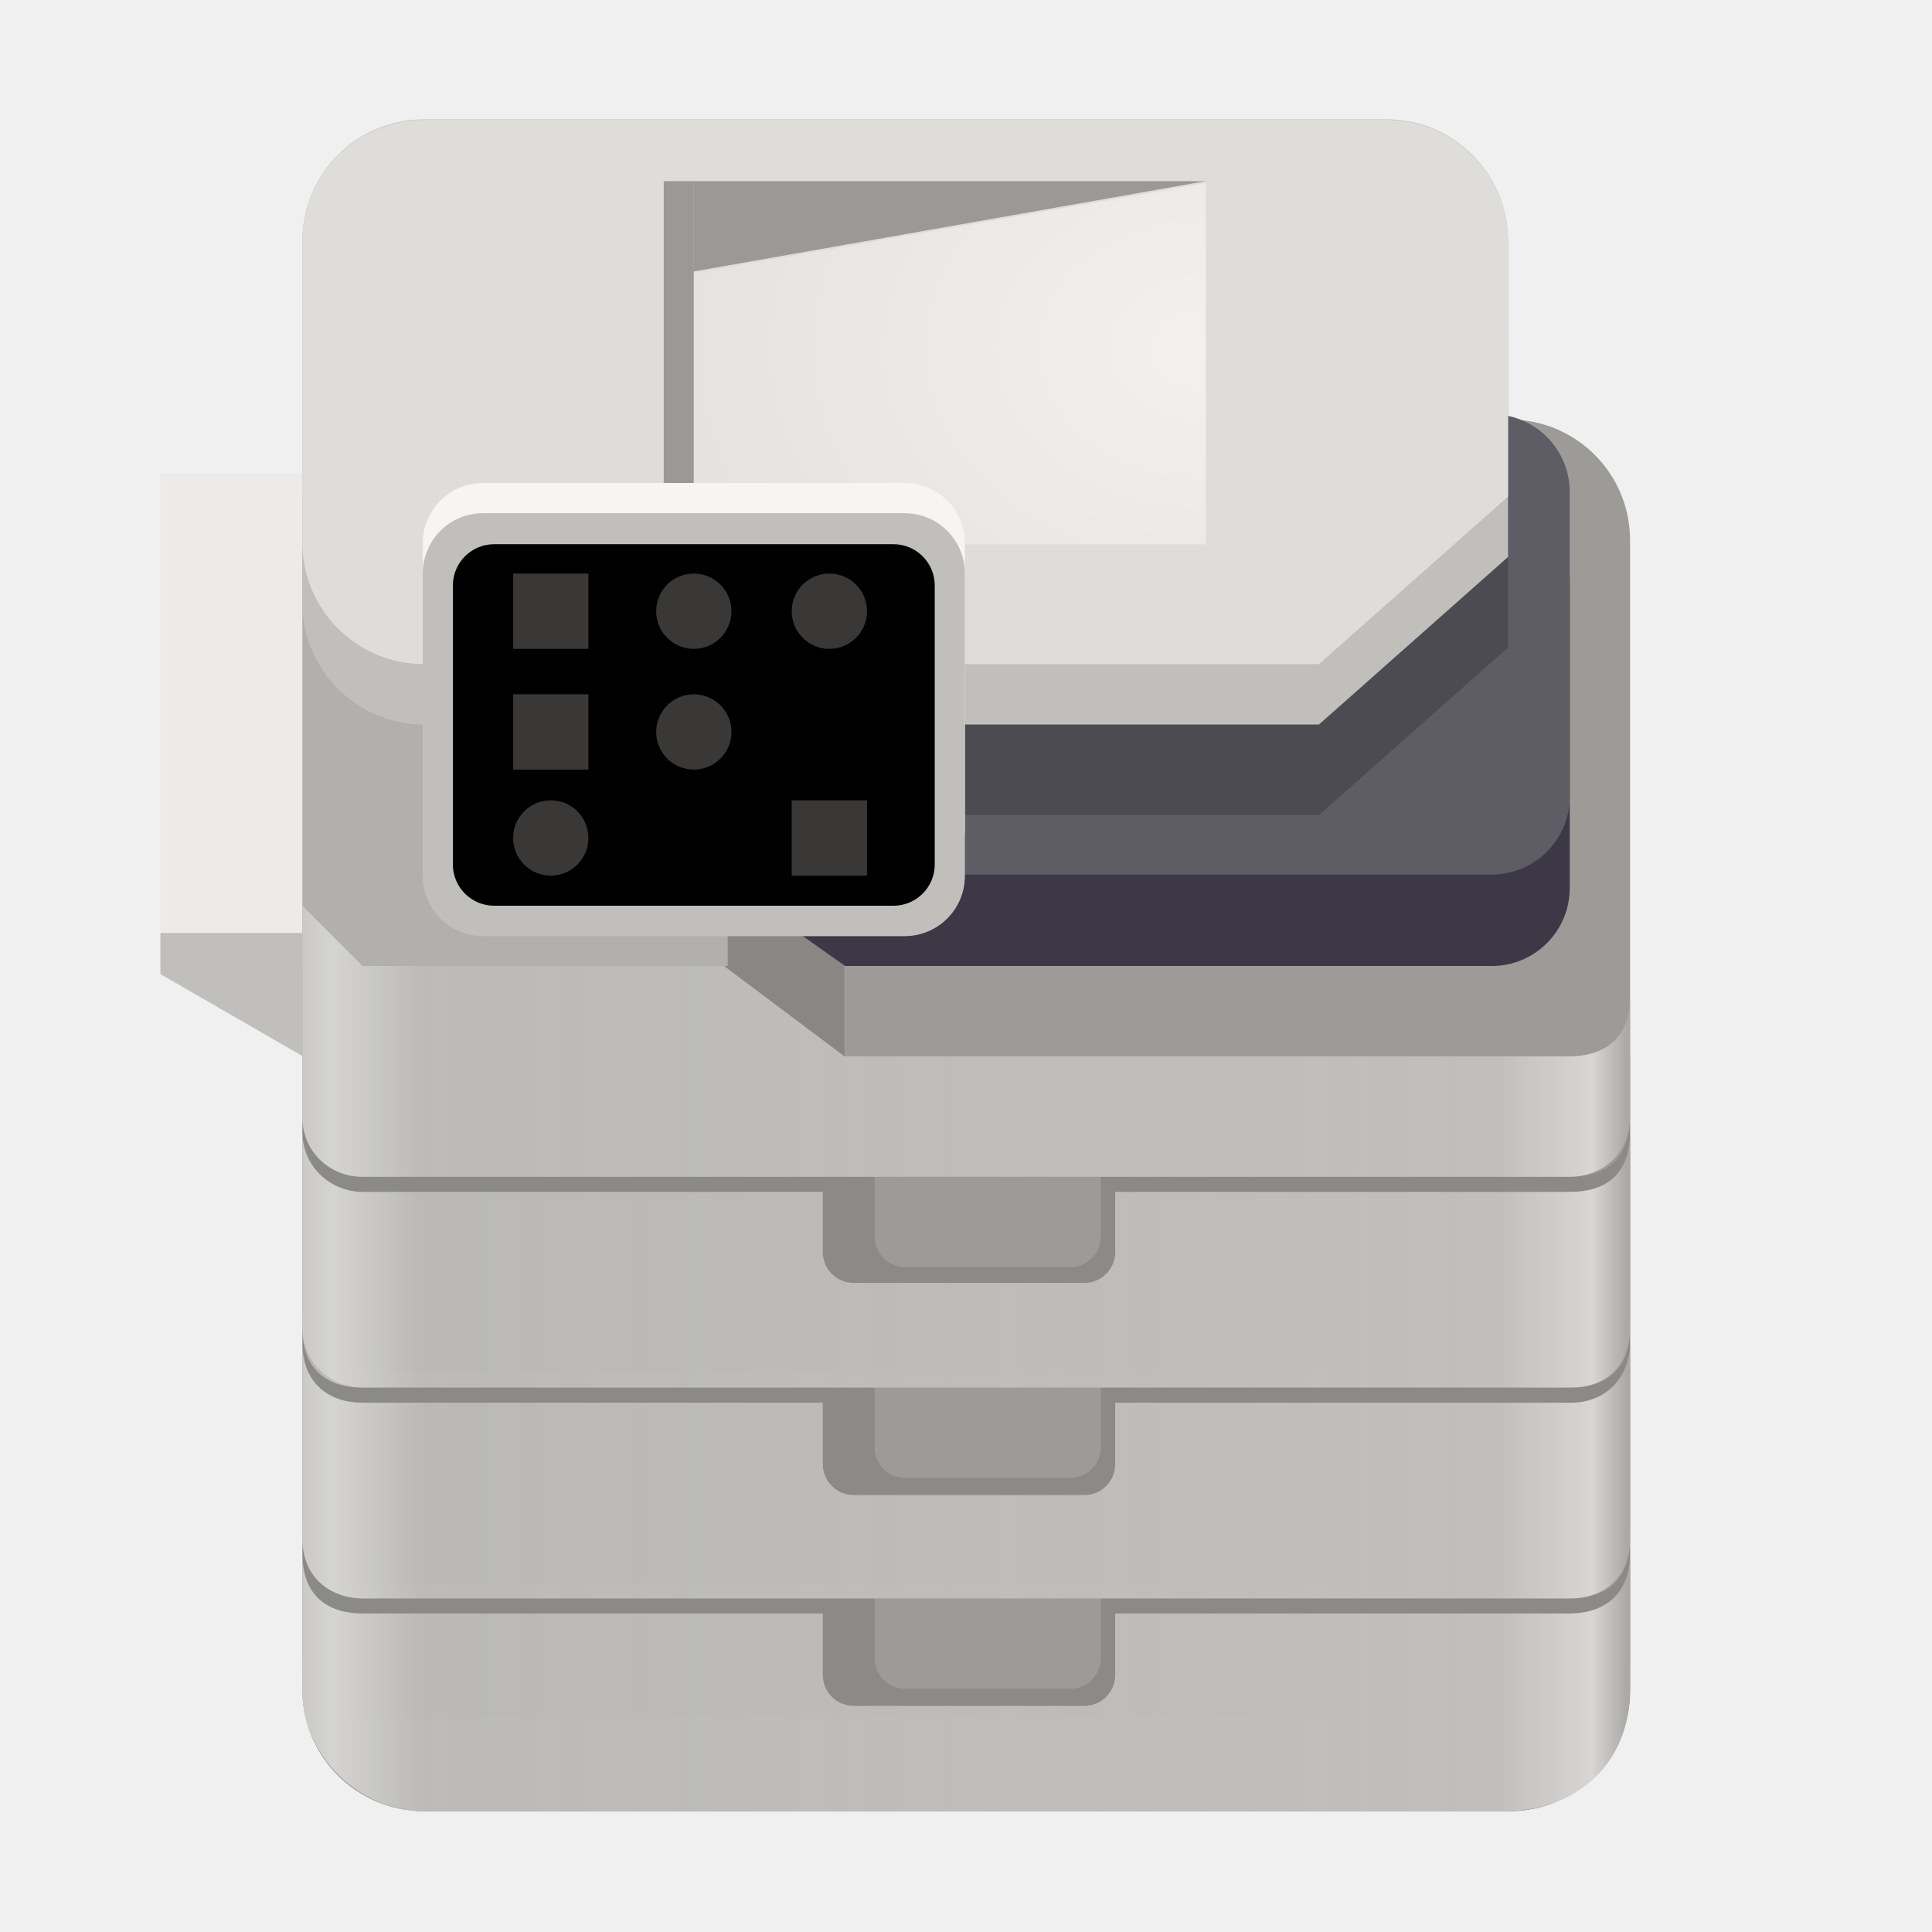
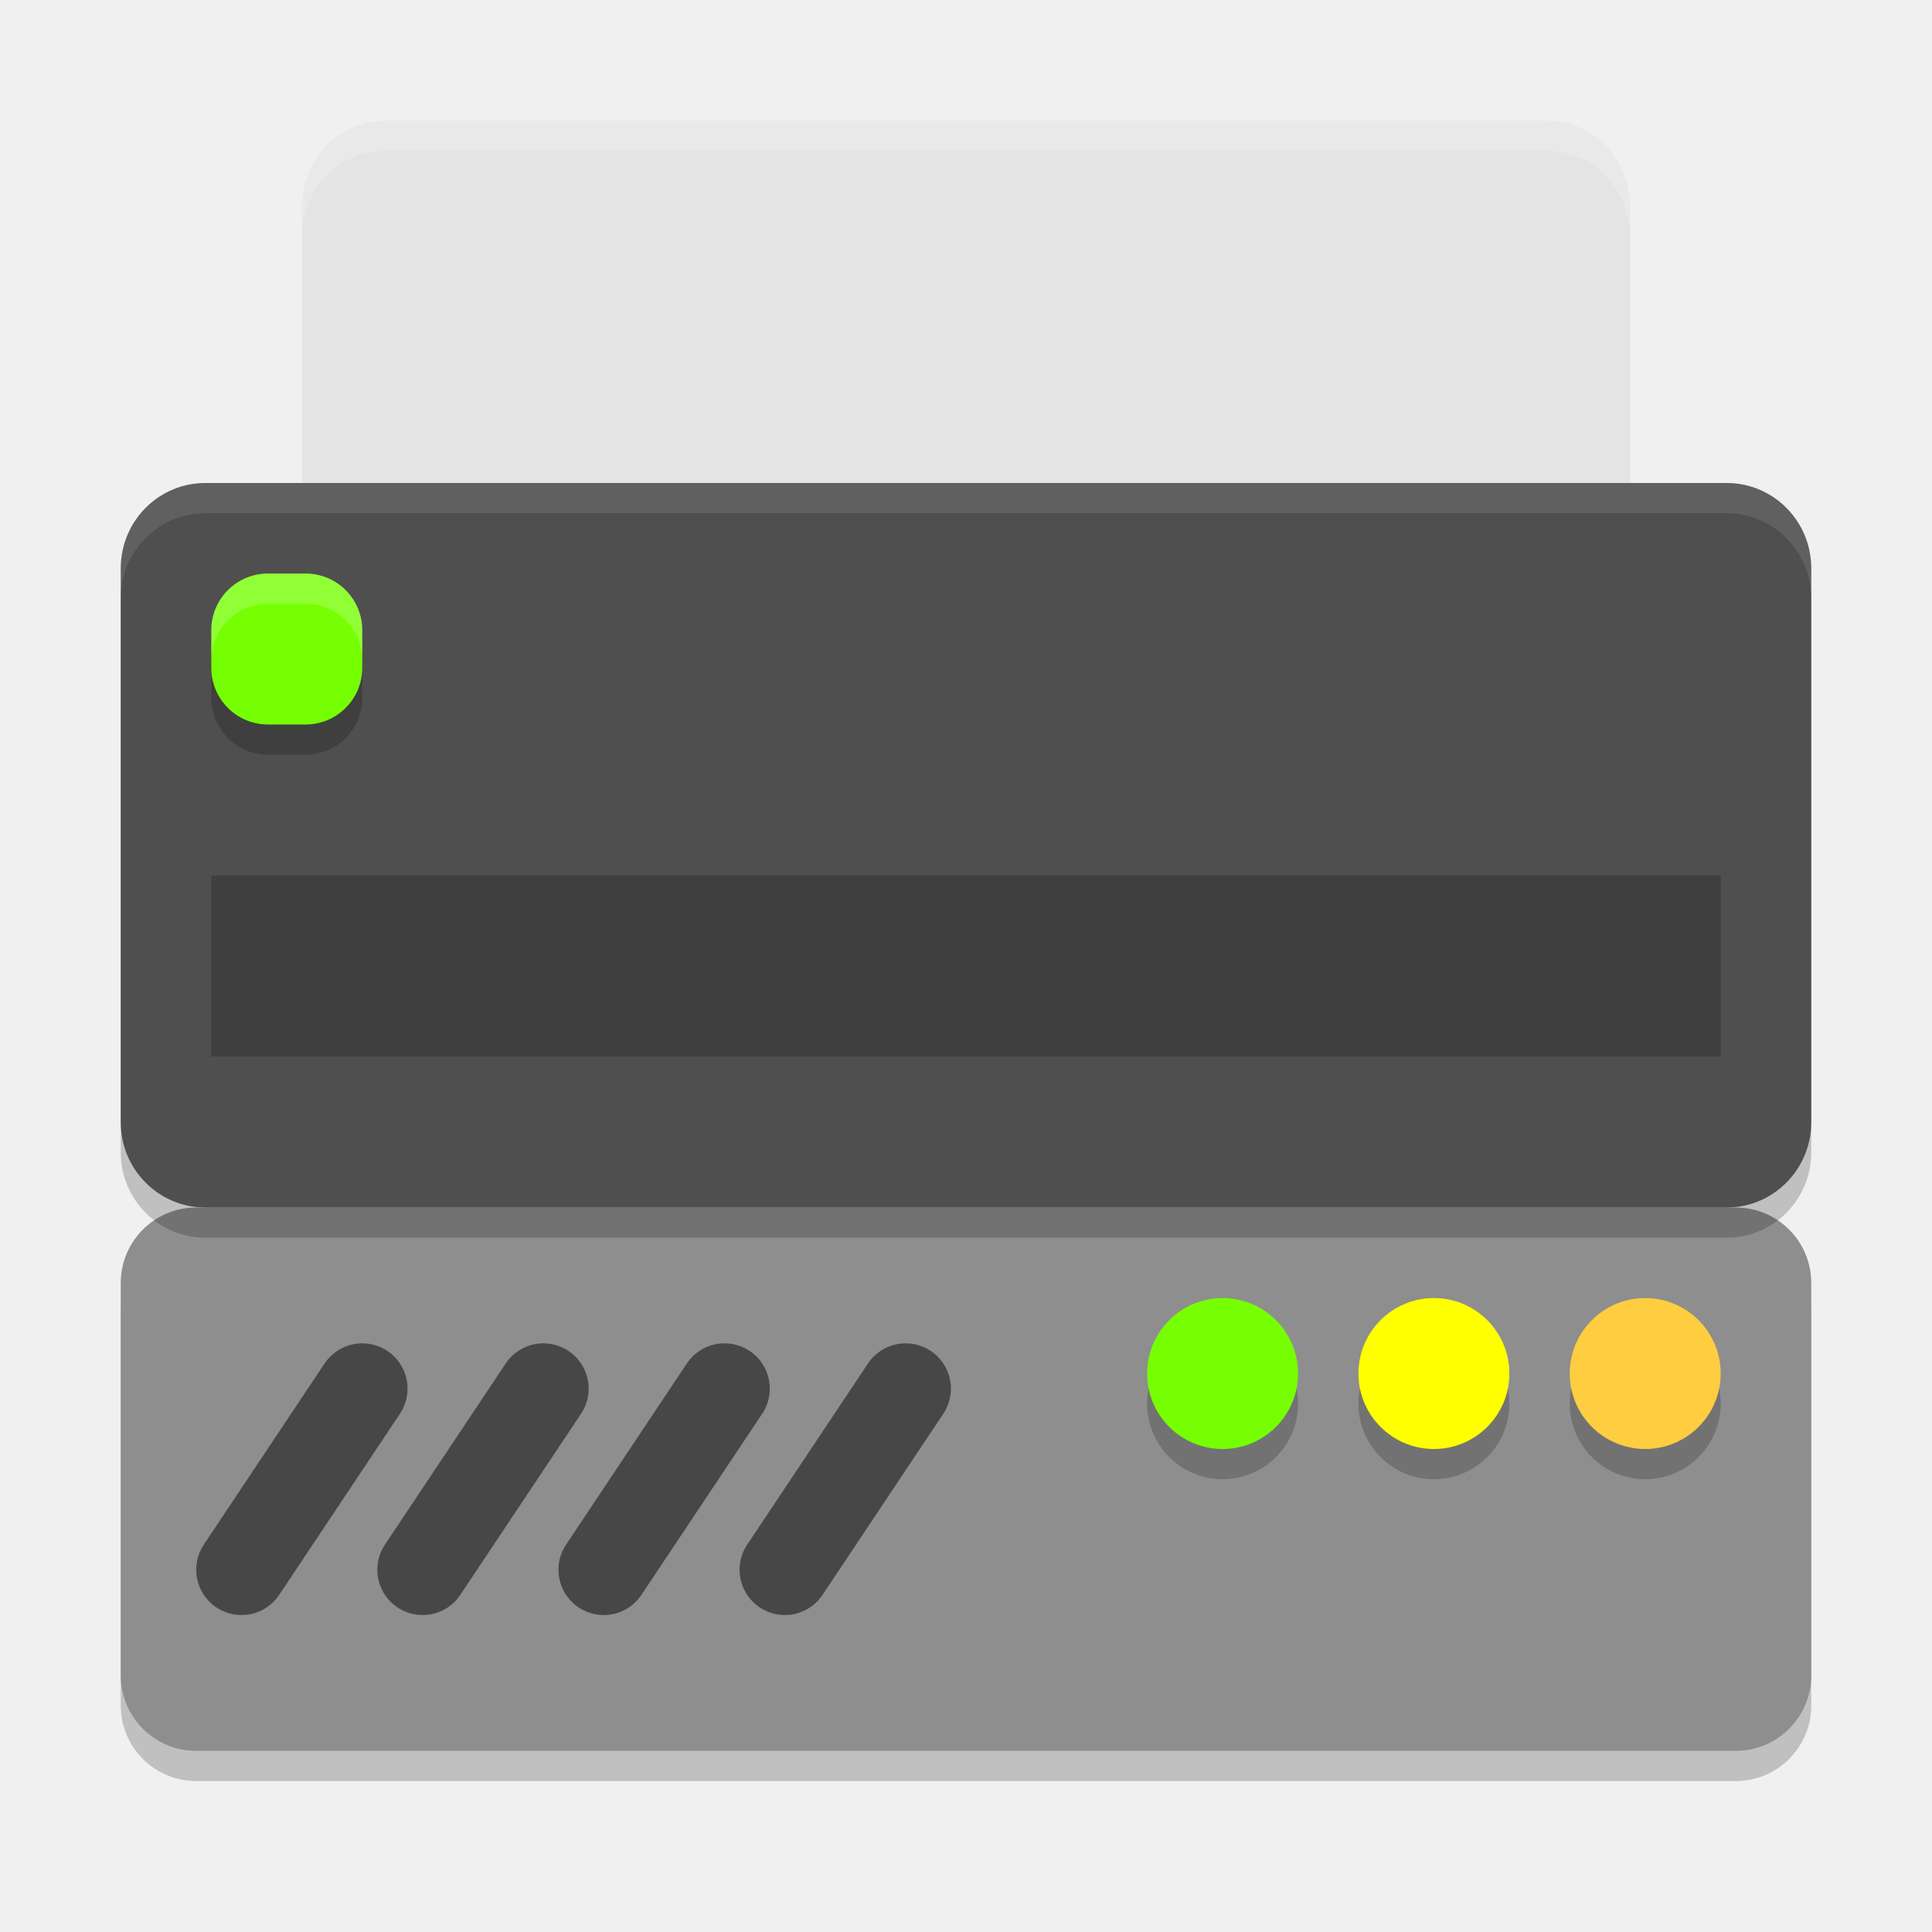
- <svg xmlns="http://www.w3.org/2000/svg" height="128px" viewBox="0 0 128 128" width="128px">
-   <linearGradient id="a" gradientUnits="userSpaceOnUse" x1="18.038" x2="107.818" y1="85.699" y2="85.699">
-     <stop offset="0" stop-color="#c0bfbc" />
-     <stop offset="0.045" stop-color="#d4d4d1" />
-     <stop offset="0.111" stop-color="#c0bfbc" stop-opacity="0.886" />
-     <stop offset="0.905" stop-color="#c0bfbc" stop-opacity="0.996" />
-     <stop offset="0.974" stop-color="#d7d6d5" />
-     <stop offset="1" stop-color="#aaa9a5" />
-   </linearGradient>
-   <radialGradient id="b" cx="80" cy="194.385" gradientTransform="matrix(2.934341 0 0 2.243908 -154.8587 -413.0863)" gradientUnits="userSpaceOnUse" r="17">
-     <stop offset="0" stop-color="#f2f1f0" />
-     <stop offset="1" stop-color="#deddda" />
-   </radialGradient>
-   <filter id="c" height="100%" width="100%" x="0%" y="0%">
-     <feColorMatrix in="SourceGraphic" type="matrix" values="0 0 0 0 1 0 0 0 0 1 0 0 0 0 1 0 0 0 1 0" />
-   </filter>
-   <mask id="d">
-     <g filter="url(#c)">
-       <rect fill-opacity="0.417" height="128" width="128" />
-     </g>
-   </mask>
-   <clipPath id="e">
-     <rect height="152" width="192" />
-   </clipPath>
-   <mask id="f">
-     <g filter="url(#c)">
-       <rect fill-opacity="0.417" height="128" width="128" />
-     </g>
-   </mask>
-   <clipPath id="g">
-     <rect height="152" width="192" />
-   </clipPath>
-   <mask id="h">
-     <g filter="url(#c)">
-       <rect fill-opacity="0.417" height="128" width="128" />
-     </g>
-   </mask>
-   <clipPath id="i">
-     <rect height="152" width="192" />
-   </clipPath>
-   <mask id="j">
-     <g filter="url(#c)">
-       <rect fill-opacity="0.417" height="128" width="128" />
-     </g>
-   </mask>
-   <clipPath id="k">
-     <rect height="152" width="192" />
-   </clipPath>
-   <mask id="l">
-     <g filter="url(#c)">
-       <rect fill-opacity="0.417" height="128" width="128" />
-     </g>
-   </mask>
-   <clipPath id="m">
-     <rect height="152" width="192" />
-   </clipPath>
-   <mask id="n">
-     <g filter="url(#c)">
-       <rect fill-opacity="0.417" height="128" width="128" />
-     </g>
-   </mask>
-   <clipPath id="o">
-     <rect height="152" width="192" />
-   </clipPath>
-   <mask id="p">
-     <g filter="url(#c)">
-       <rect fill-opacity="0.417" height="128" width="128" />
-     </g>
-   </mask>
-   <clipPath id="q">
-     <rect height="152" width="192" />
-   </clipPath>
-   <path d="m 28.191 27.797 h 71.824 c 4.406 0 7.98 3.574 7.98 7.98 v 76.242 c 0 4.406 -3.574 7.98 -7.98 7.98 h -71.824 c -4.406 0 -7.98 -3.574 -7.98 -7.98 v -76.242 c 0 -4.406 3.574 -7.98 7.98 -7.98 z m 0 0" fill="#9c9b98" />
-   <path d="m 55.945 69.984 l -7.98 -5.984 v -28.922 h 7.98 z m 0 0" fill="#898784" />
-   <path d="m 28.645 31.379 h -18.016 v 33.156 l 18.344 10.59 z m 0 0" fill="#ecebe9" />
-   <path d="m 28.645 61.809 h -18.016 v 2.727 l 18.344 10.59 z m 0 0" fill="#c0bfbc" />
-   <path d="m 46.168 33.379 h 52.652 c 2.871 0 5.18 2.312 5.18 5.18 v 20.262 c 0 2.871 -2.309 5.18 -5.18 5.18 h -42.824 l -15.004 -10.598 v -14.844 c 0 -2.867 2.309 -5.18 5.176 -5.18 z m 0 0" fill="#3d3846" />
-   <path d="m 20.031 33.086 h 28.18 v 30.914 h -28.18 z m 0 0" fill="#b1b0ac" />
-   <path d="m 46.184 27.434 h 52.625 c 2.867 0 5.191 2.309 5.191 5.16 v 20.191 c 0 2.852 -2.324 5.16 -5.191 5.16 h -52.625 c -2.867 0 -5.191 -2.309 -5.191 -5.16 v -20.191 c 0 -2.852 2.324 -5.16 5.191 -5.16 z m 0 0" fill="#5e5c64" />
-   <path d="m 45.191 13.906 h 46.652 c 4.473 0 8.07 3.602 8.07 8.07 v 20.922 l -12.527 11.102 h -42.195 c -4.473 0 -8.074 -3.602 -8.074 -8.07 v -23.953 c 0 -4.469 3.602 -8.07 8.074 -8.07 z m 0 0" fill-opacity="0.18" />
-   <path d="m 28.105 7.906 h 63.738 c 4.473 0 8.07 3.602 8.07 8.07 v 20.922 l -12.527 11.102 h -59.281 c -4.473 0 -8.074 -3.602 -8.074 -8.07 v -23.953 c 0 -4.469 3.602 -8.07 8.074 -8.07 z m 0 0" fill="#c0bfbc" />
-   <path d="m 20.031 64 v 47.93 c 0 4.469 3.602 8.07 8.074 8.07 h 71.82 c 4.469 0 8.07 -3.602 8.07 -8.07 v -41.945 h -52.051 l -7.98 -5.984 z m 0 0" fill="#9c9b98" />
-   <path d="m 20.031 101.91 v 7.945 c 0 3.004 1.863 3.988 3.988 3.988 h 80.023 c 2.297 0 3.953 -1.344 3.953 -3.988 v -7.945 c 0 2.965 -1.727 3.992 -3.988 3.992 h -31.07 v 3.938 c 0 1.133 -0.91 2.047 -2.047 2.047 h -10.902 c -1.137 0 -2.047 -0.914 -2.047 -2.047 v -3.938 h -33.922 c -2.047 0 -3.988 -1.605 -3.988 -3.992 z m 0 0" fill-opacity="0.11" />
-   <path d="m 20.031 102.91 v 9.109 c 0 4.367 3.832 7.98 8.074 7.98 h 71.539 c 4.879 0 8.352 -3.207 8.352 -8.07 v -9.02 c 0 2.605 -1.57 3.988 -4.043 3.988 h -30.066 v 4.07 c 0 1.137 -0.914 2.051 -2.051 2.051 h -15.273 c -1.137 0 -2.051 -0.914 -2.051 -2.051 v -4.07 h -30.492 c -2.207 0 -3.988 -1.074 -3.988 -3.988 z m 0 0" fill="url(#a)" />
-   <path d="m 28.105 7.941 h 63.738 c 4.473 0 8.07 3.602 8.07 8.074 v 16.883 l -12.527 11.102 h -59.281 c -4.473 0 -8.074 -3.602 -8.074 -8.07 v -19.914 c 0 -4.473 3.602 -8.074 8.074 -8.074 z m 0 0" fill="#deddda" />
-   <path d="m 43.973 12 h 1.996 v 25.941 h -1.996 z m 0 0" fill="#9a9996" />
-   <path d="m 79.887 12.121 l -33.918 5.984 v 17.961 h 33.918 z m 0 0" fill="url(#b)" />
-   <path d="m 32 32 h 27.934 c 2.207 0 3.992 1.785 3.992 3.992 v 18.953 c 0 2.207 -1.785 3.992 -3.992 3.992 h -27.934 c -2.203 0 -3.992 -1.785 -3.992 -3.992 v -18.953 c 0 -2.207 1.789 -3.992 3.992 -3.992 z m 0 0" fill="#f6f5f4" />
-   <path d="m 32 34 h 27.934 c 2.207 0 3.992 1.785 3.992 3.992 v 20.043 c 0 2.203 -1.785 3.988 -3.992 3.988 h -27.934 c -2.203 0 -3.992 -1.785 -3.992 -3.988 v -20.043 c 0 -2.207 1.789 -3.992 3.992 -3.992 z m 0 0" fill="#c0bfbc" />
-   <path d="m 32.738 36.055 h 26.457 c 1.512 0 2.734 1.227 2.734 2.734 v 18.484 c 0 1.512 -1.223 2.734 -2.734 2.734 h -26.457 c -1.508 0 -2.734 -1.223 -2.734 -2.734 v -18.484 c 0 -1.508 1.227 -2.734 2.734 -2.734 z m 0 0" />
-   <path d="m 20.031 73.977 v 12.969 c 0 3.004 1.863 3.992 3.988 3.992 h 80.023 c 2.297 0 3.953 -1.344 3.953 -3.992 v -12.969 c 0 2.961 -1.727 3.992 -3.988 3.992 h -31.07 v 3.934 c 0 1.137 -0.91 2.051 -2.047 2.051 h -10.902 c -1.137 0 -2.047 -0.914 -2.047 -2.051 v -3.934 h -33.922 c -2.047 0 -3.988 -1.605 -3.988 -3.992 z m 0 0" fill-opacity="0.11" />
-   <path d="m 20.031 74.973 v 12.973 c 0 3 1.863 3.988 3.988 3.988 h 80.023 c 2.297 0 3.953 -1.344 3.953 -3.988 v -12.973 c 0 2.965 -1.727 3.992 -3.988 3.992 h -30.121 v 3.98 c 0 1.137 -0.914 2.051 -2.051 2.051 h -15.273 c -1.137 0 -2.051 -0.914 -2.051 -2.051 v -3.98 h -30.492 c -2.047 0 -3.988 -1.602 -3.988 -3.992 z m 0 0" fill="url(#a)" />
-   <path d="m 20.031 87.945 v 12.969 c 0 3.004 1.863 3.992 3.988 3.992 h 80.023 c 2.297 0 3.953 -1.344 3.953 -3.992 v -12.969 c 0 2.961 -1.727 3.988 -3.988 3.988 h -31.07 v 3.938 c 0 1.137 -0.91 2.051 -2.047 2.051 h -10.902 c -1.137 0 -2.047 -0.914 -2.047 -2.051 v -3.938 h -33.922 c -2.047 0 -3.988 -1.602 -3.988 -3.988 z m 0 0" fill-opacity="0.11" />
-   <path d="m 20.031 88.941 v 12.969 c 0 2.836 2.133 3.992 3.988 3.992 h 79.98 c 2.336 0 3.996 -1.43 3.996 -3.992 v -12.969 c 0 2.426 -1.703 3.992 -3.91 3.992 h -30.199 v 4.066 c 0 1.137 -0.914 2.051 -2.051 2.051 h -15.273 c -1.137 0 -2.051 -0.914 -2.051 -2.051 v -4.066 h -30.492 c -2.207 0 -3.988 -1.258 -3.988 -3.992 z m 0 0" fill="url(#a)" />
-   <path d="m 20.031 60.008 v 13.969 c 0 2.383 1.863 3.992 3.988 3.992 h 79.902 c 2.559 0 4.074 -1.824 4.074 -3.992 v -7.98 c 0 2.91 -1.781 3.988 -4.074 3.988 h -47.977 l -7.98 -5.984 h -23.945 z m 0 0" fill="url(#a)" />
-   <path d="m 45.969 12 v 5.984 l 33.918 -5.984 z m 0 0" fill="#9a9996" />
-   <g clip-path="url(#e)" mask="url(#d)" transform="matrix(1 0 0 1 -8 -16)">
-     <path d="m 41.996 54 h 4.988 v 4.988 h -4.988 z m 0 0" fill="#898784" />
+ <svg xmlns="http://www.w3.org/2000/svg" width="64" height="64" version="1">
+   <path style="fill:#e4e4e4" d="M 12.75,4 C 11.226,4 10,5.274 10,6.857 L 10,24 54,24 54,6.857 C 54,5.274 52.773,4 51.25,4 l -38.5,0 z" />
+   <path style="fill:#ffffff;opacity:0.2" d="M 12.75 4 C 11.226 4 10 5.275 10 6.857 L 10 7.857 C 10 6.275 11.226 5 12.75 5 L 51.25 5 C 52.773 5 54 6.275 54 7.857 L 54 6.857 C 54 5.275 52.773 4 51.25 4 L 12.75 4 z" />
+   <g transform="translate(0,-1)">
+     <rect style="opacity:0.2" width="18" height="56" x="-60" y="-60" rx="2.5" ry="2.5" transform="matrix(0,-1,-1,0,0,0)" />
+     <rect style="fill:#8e8e8e" width="18" height="56" x="-59" y="-60" rx="2.5" ry="2.5" transform="matrix(0,-1,-1,0,0,0)" />
+     <path style="opacity:0.5;fill:none;stroke:#000000;stroke-width:3;stroke-linecap:round" d="m 24,47 -4,6" />
+     <path style="opacity:0.5;fill:none;stroke:#000000;stroke-width:3;stroke-linecap:round" d="m 18,47 -4,6" />
+     <path style="opacity:0.5;fill:none;stroke:#000000;stroke-width:3;stroke-linecap:round" d="M 12,47 8,53" />
+     <path style="opacity:0.5;fill:none;stroke:#000000;stroke-width:3;stroke-linecap:round" d="m 30,47 -4,6" />
+     <circle style="opacity:0.2" cx="40.5" cy="47.5" r="2.5" />
+     <circle style="opacity:0.2" cx="47.5" cy="47.5" r="2.5" />
+     <circle style="opacity:0.2" cx="54.5" cy="47.5" r="2.5" />
+     <circle style="fill:#76ff03" cx="40.5" cy="46.5" r="2.5" />
+     <circle style="fill:#ffff00" cx="47.5" cy="46.5" r="2.5" />
+     <circle style="fill:#ffcd40" cx="54.5" cy="46.5" r="2.5" />
  </g>
-   <g clip-path="url(#g)" mask="url(#f)" transform="matrix(1 0 0 1 -8 -16)">
-     <path d="m 53.969 54 c 1.375 0 2.492 1.117 2.492 2.496 c 0 1.375 -1.117 2.492 -2.492 2.492 c -1.379 0 -2.496 -1.117 -2.496 -2.492 c 0 -1.379 1.117 -2.496 2.496 -2.496 z m 0 0" fill="#898784" />
-   </g>
-   <g clip-path="url(#i)" mask="url(#h)" transform="matrix(1 0 0 1 -8 -16)">
-     <path d="m 62.945 54 c 1.379 0 2.496 1.117 2.496 2.496 c 0 1.375 -1.117 2.492 -2.496 2.492 c -1.375 0 -2.492 -1.117 -2.492 -2.492 c 0 -1.379 1.117 -2.496 2.492 -2.496 z m 0 0" fill="#898784" />
-   </g>
-   <g clip-path="url(#k)" mask="url(#j)" transform="matrix(1 0 0 1 -8 -16)">
-     <path d="m 41.996 62 h 4.988 v 4.988 h -4.988 z m 0 0" fill="#898784" />
-   </g>
-   <g clip-path="url(#m)" mask="url(#l)" transform="matrix(1 0 0 1 -8 -16)">
-     <path d="m 53.969 62 c 1.375 0 2.492 1.117 2.492 2.496 c 0 1.375 -1.117 2.492 -2.492 2.492 c -1.379 0 -2.496 -1.117 -2.496 -2.492 c 0 -1.379 1.117 -2.496 2.496 -2.496 z m 0 0" fill="#898784" />
-   </g>
-   <g clip-path="url(#o)" mask="url(#n)" transform="matrix(1 0 0 1 -8 -16)">
-     <path d="m 44.488 69.023 c 1.379 0 2.496 1.117 2.496 2.496 c 0 1.379 -1.117 2.492 -2.496 2.492 c -1.375 0 -2.492 -1.113 -2.492 -2.492 c 0 -1.379 1.117 -2.496 2.492 -2.496 z m 0 0" fill="#898784" />
-   </g>
-   <g clip-path="url(#q)" mask="url(#p)" transform="matrix(1 0 0 1 -8 -16)">
-     <path d="m 60.453 69.023 h 4.988 v 4.988 h -4.988 z m 0 0" fill="#898784" />
-   </g>
+   <rect style="opacity:0.2" width="24" height="56" x="-41" y="-60" rx="2.824" ry="2.8" transform="matrix(0,-1,-1,0,0,0)" />
+   <rect style="fill:#4f4f4f" width="24" height="56" x="-40" y="-60" rx="2.824" ry="2.8" transform="matrix(0,-1,-1,0,0,0)" />
+   <rect style="opacity:0.2" width="50" height="6" x="7" y="29" />
+   <rect style="opacity:0.2" width="5" height="5" x="7" y="20" rx="1.875" ry="1.875" />
+   <rect style="fill:#76ff03" width="5" height="5" x="7" y="19" rx="1.875" ry="1.875" />
+   <path style="opacity:0.1;fill:#ffffff" d="M 6.801,16 C 5.25,16 4,17.26 4,18.824 v 1 C 4,18.26 5.25,17 6.801,17 H 57.199 c 1.551,0 2.801,1.26 2.801,2.824 v -1 c 0,-1.564 -1.25,-2.824 -2.801,-2.824 z" />
+   <path style="opacity:0.2;fill:#ffffff" d="m 8.875,19 c -1.039,0 -1.875,0.836 -1.875,1.875 v 1 c 0,-1.039 0.836,-1.875 1.875,-1.875 h 1.25 c 1.039,0 1.875,0.836 1.875,1.875 v -1 c 0,-1.039 -0.836,-1.875 -1.875,-1.875 z" />
</svg>
